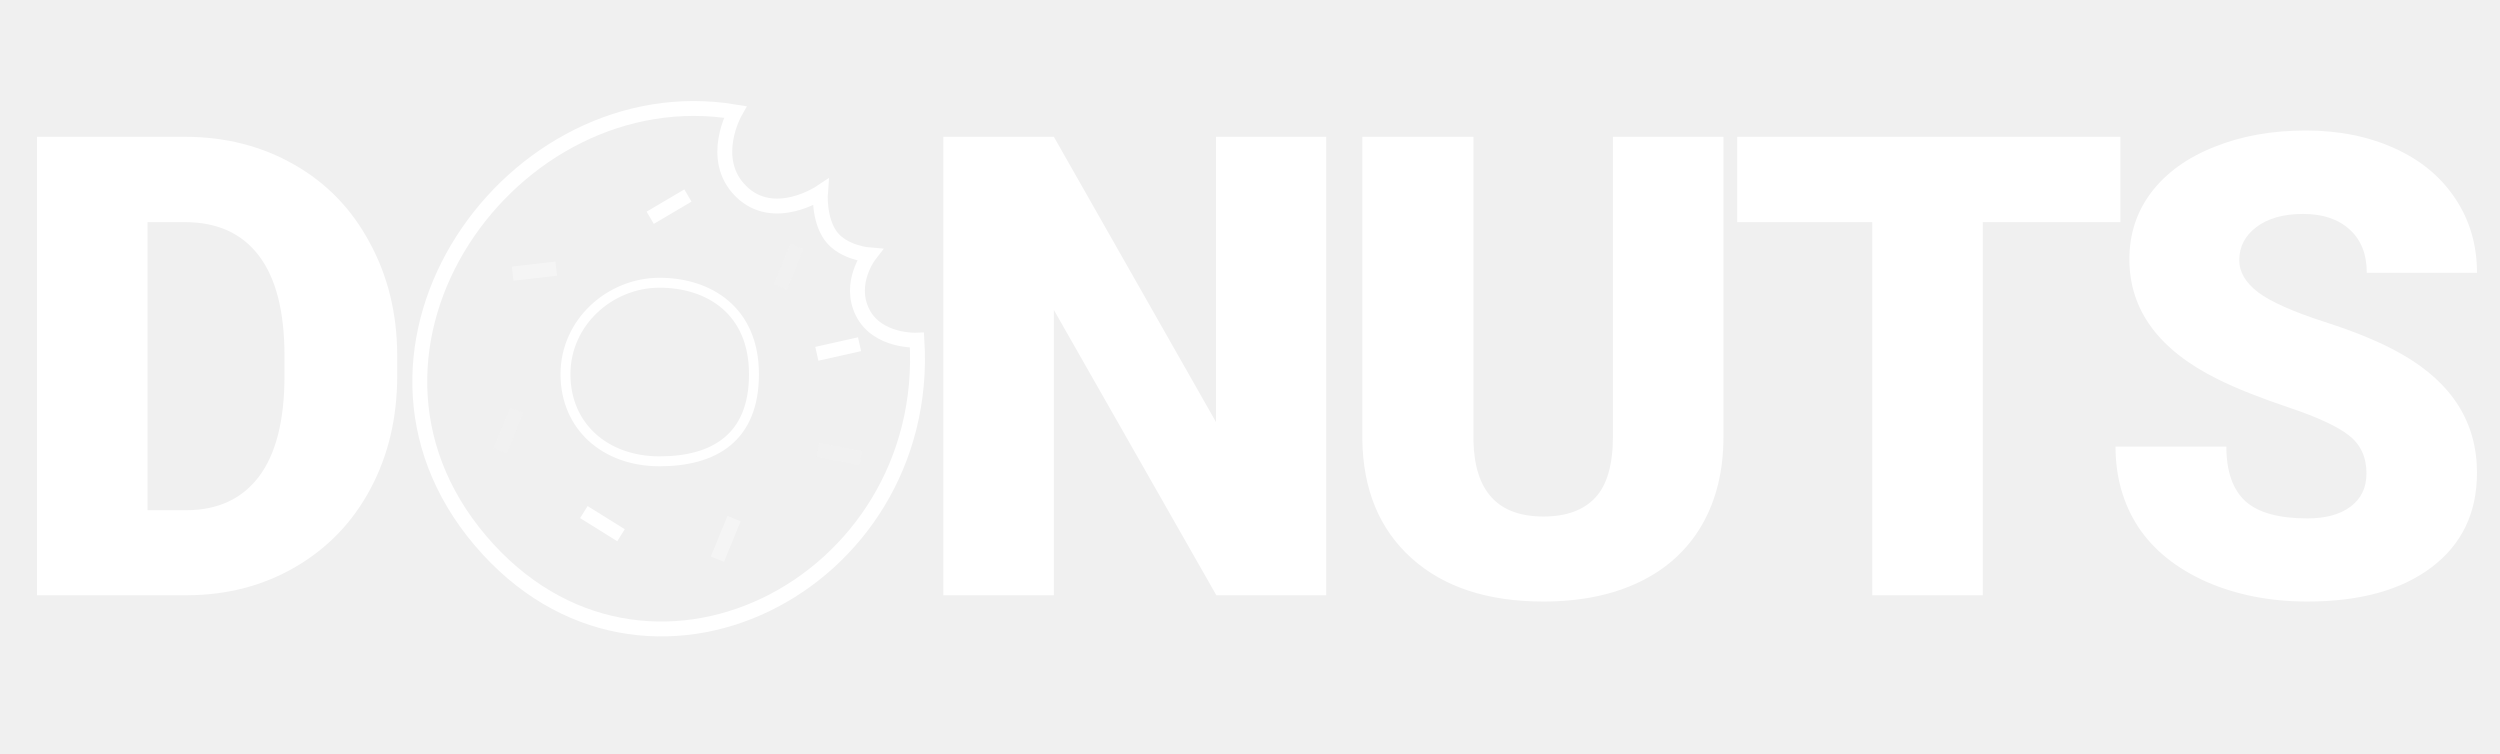
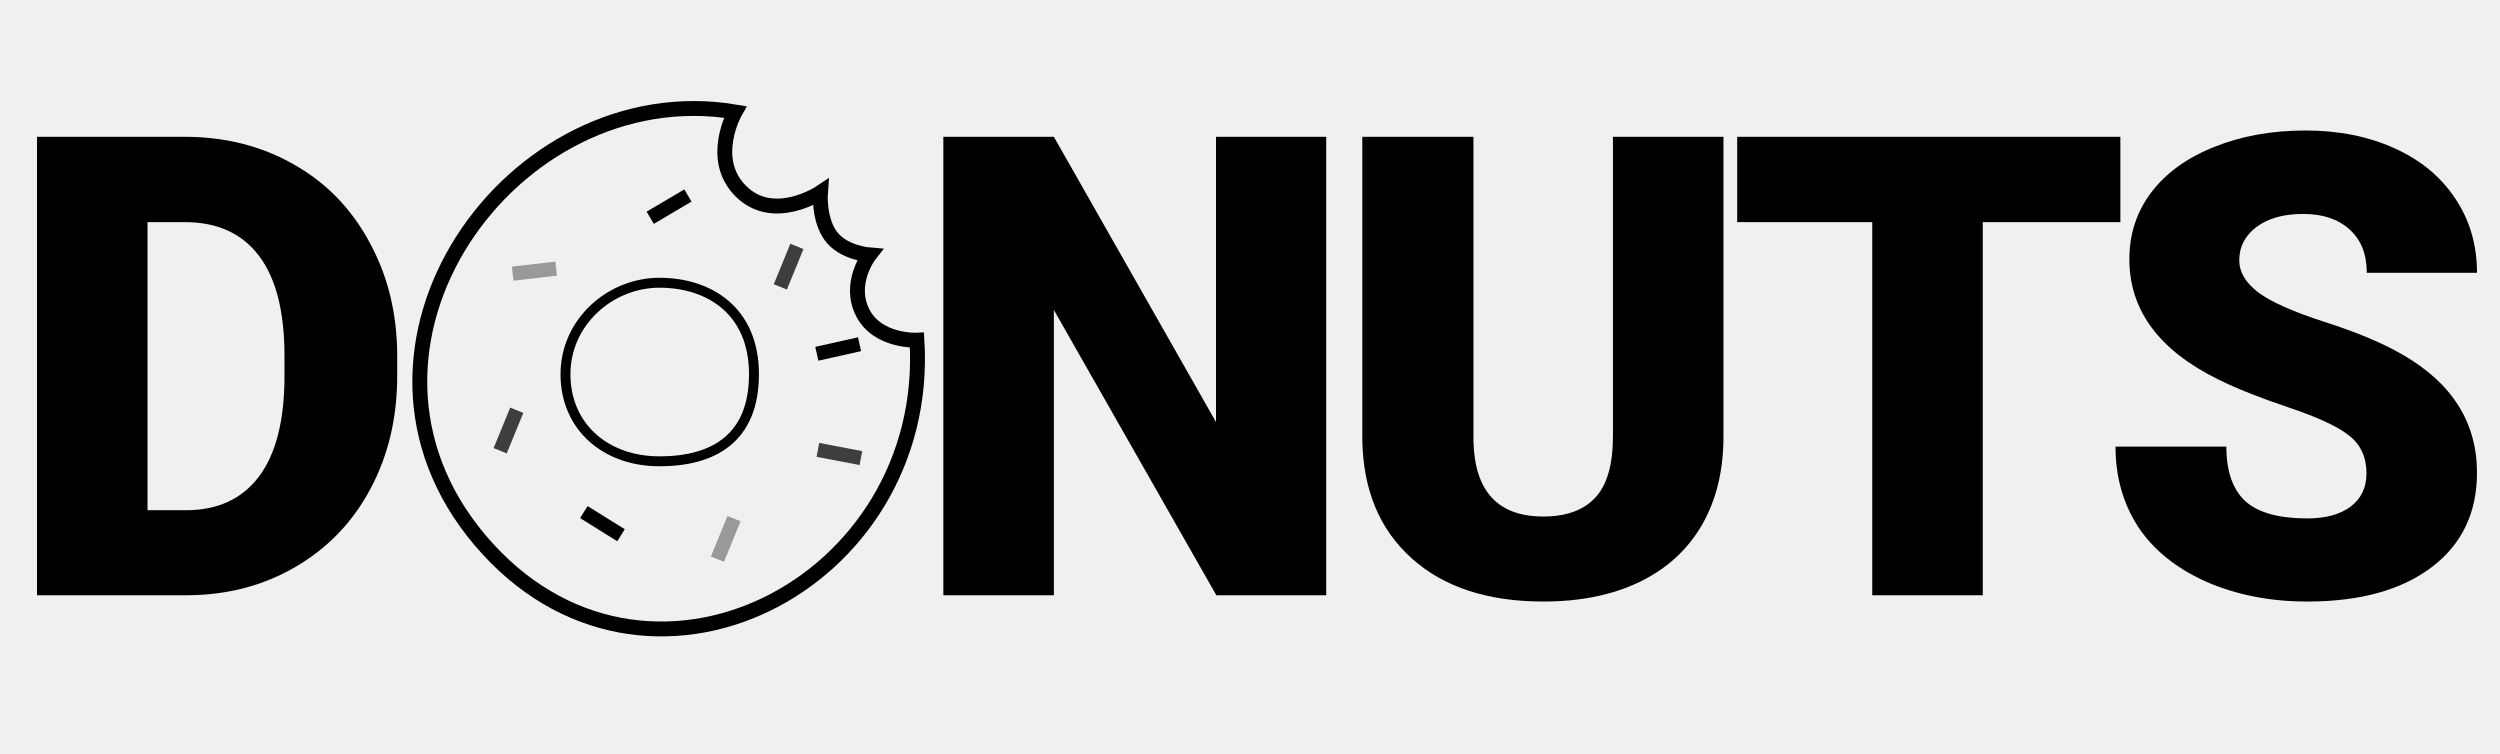
<svg xmlns="http://www.w3.org/2000/svg" width="504" height="152" viewBox="0 0 504 152" fill="none">
-   <path d="M96.861 109C63.876 70.168 103.212 15.049 148.205 22.564C148.205 22.564 142.793 32.074 149.399 38.584C156.006 45.095 165.397 38.819 165.397 38.819C165.397 38.819 164.984 44.132 167.481 47.561C169.979 50.99 175.291 51.403 175.291 51.403C175.291 51.403 170.912 57.047 173.905 63.002C176.899 68.958 184.856 68.579 184.856 68.579C187.913 118.04 129.845 147.832 96.861 109Z" stroke="white" stroke-width="3" />
-   <path d="M118.46 102.024L116.95 104.447L124.441 109.115L125.951 106.692L118.46 102.024Z" fill="white" />
-   <path d="M132.953 57C123.025 57 114 64.921 114 75.439C114 85.957 121.991 93 132.953 93C143.915 93 152 88.304 152 75.439C152 62.574 142.881 57 132.953 57Z" stroke="white" stroke-width="2" />
-   <path d="M130.357 42.671L131.808 45.13L139.409 40.643L137.958 38.185L130.357 42.671Z" fill="white" />
-   <path d="M102.857 82.163L99.513 90.331L102.154 91.413L105.499 83.245L102.857 82.163Z" fill="#F2F2F2" fill-opacity="0.74" />
-   <path d="M164.361 69.929L164.985 72.715L173.597 70.786L172.973 68L164.361 69.929Z" fill="white" />
-   <path d="M103.193 53.749L103.521 56.585L112.289 55.573L111.961 52.737L103.193 53.749Z" fill="white" fill-opacity="0.36" />
-   <path d="M165.156 89.294L164.621 92.098L173.291 93.753L173.826 90.949L165.156 89.294Z" fill="#F2F2F2" fill-opacity="0.74" />
-   <path d="M146.661 104.013L143.316 112.181L145.958 113.263L149.303 105.095L146.661 104.013Z" fill="white" fill-opacity="0.36" />
-   <path d="M159.338 49.131L155.993 57.298L158.635 58.38L161.98 50.213L159.338 49.131Z" fill="#F2F2F2" fill-opacity="0.74" />
-   <path d="M267.366 120H245.213L212.459 62.49V120H190.179V27.578H212.459L245.149 85.088V27.578H267.366V120ZM347.448 27.578V88.071C347.448 94.927 345.988 100.872 343.068 105.908C340.148 110.902 335.959 114.71 330.5 117.334C325.041 119.958 318.588 121.27 311.14 121.27C299.883 121.27 291.018 118.35 284.543 112.51C278.068 106.67 274.768 98.672 274.641 88.516V27.578H297.048V88.96C297.302 99.074 301.999 104.131 311.14 104.131C315.752 104.131 319.243 102.861 321.613 100.322C323.983 97.783 325.168 93.657 325.168 87.944V27.578H347.448ZM427.467 44.78H399.728V120H377.447V44.78H350.216V27.578H427.467V44.78ZM477.08 95.435C477.08 92.176 475.916 89.637 473.589 87.817C471.304 85.998 467.262 84.115 461.465 82.168C455.667 80.221 450.928 78.338 447.246 76.519C435.27 70.636 429.282 62.554 429.282 52.27C429.282 47.15 430.763 42.643 433.726 38.75C436.73 34.815 440.962 31.768 446.421 29.609C451.88 27.409 458.016 26.309 464.829 26.309C471.473 26.309 477.419 27.494 482.666 29.863C487.956 32.233 492.061 35.618 494.98 40.02C497.9 44.378 499.36 49.372 499.36 55H477.144C477.144 51.234 475.98 48.314 473.652 46.24C471.367 44.167 468.257 43.13 464.321 43.13C460.343 43.13 457.191 44.019 454.863 45.796C452.578 47.531 451.436 49.753 451.436 52.461C451.436 54.831 452.705 56.989 455.244 58.935C457.783 60.84 462.248 62.829 468.638 64.902C475.028 66.934 480.275 69.134 484.38 71.504C494.367 77.259 499.36 85.194 499.36 95.308C499.36 103.39 496.313 109.738 490.22 114.351C484.126 118.963 475.768 121.27 465.146 121.27C457.656 121.27 450.864 119.937 444.771 117.271C438.719 114.562 434.149 110.881 431.06 106.226C428.013 101.528 426.489 96.133 426.489 90.039H448.833C448.833 94.99 450.103 98.651 452.642 101.021C455.223 103.348 459.391 104.512 465.146 104.512C468.828 104.512 471.727 103.729 473.843 102.163C476.001 100.555 477.08 98.312 477.08 95.435Z" fill="white" />
-   <path d="M7.461 120V27.578H37.231C45.399 27.578 52.741 29.44 59.258 33.164C65.775 36.846 70.853 42.072 74.492 48.843C78.174 55.571 80.036 63.125 80.078 71.504V75.757C80.078 84.22 78.28 91.816 74.683 98.545C71.128 105.231 66.092 110.479 59.575 114.287C53.101 118.053 45.864 119.958 37.866 120H7.461ZM29.741 44.78V102.861H37.485C43.875 102.861 48.784 100.597 52.212 96.069C55.64 91.499 57.353 84.728 57.353 75.757V71.758C57.353 62.829 55.64 56.1 52.212 51.572C48.784 47.044 43.791 44.78 37.231 44.78H29.741Z" fill="white" />
+   <path d="M96.861 109C63.876 70.168 103.212 15.049 148.205 22.564C148.205 22.564 142.793 32.074 149.399 38.584C156.006 45.095 165.397 38.819 165.397 38.819C165.397 38.819 164.984 44.132 167.481 47.561C169.979 50.99 175.291 51.403 175.291 51.403C175.291 51.403 170.912 57.047 173.905 63.002C176.899 68.958 184.856 68.579 184.856 68.579C187.913 118.04 129.845 147.832 96.861 109Z" stroke="black" stroke-width="3" />
+   <path d="M118.46 102.024L116.95 104.447L124.441 109.115L125.951 106.692L118.46 102.024Z" fill="black" />
+   <path d="M132.953 57C123.025 57 114 64.921 114 75.439C114 85.957 121.991 93 132.953 93C143.915 93 152 88.304 152 75.439C152 62.574 142.881 57 132.953 57Z" stroke="black" stroke-width="2" />
+   <path d="M130.357 42.671L131.808 45.13L139.409 40.643L137.958 38.185L130.357 42.671Z" fill="black" />
+   <path d="M102.857 82.163L99.513 90.331L102.154 91.413L105.499 83.245L102.857 82.163Z" fill="black" fill-opacity="0.74" />
+   <path d="M164.361 69.929L164.985 72.715L173.597 70.786L172.973 68L164.361 69.929Z" fill="black" />
+   <path d="M103.193 53.749L103.521 56.585L112.289 55.573L111.961 52.737L103.193 53.749Z" fill="black" fill-opacity="0.36" />
+   <path d="M165.156 89.294L164.621 92.098L173.291 93.753L173.826 90.949L165.156 89.294Z" fill="black" fill-opacity="0.74" />
+   <path d="M146.661 104.013L143.316 112.181L145.958 113.263L149.303 105.095L146.661 104.013Z" fill="black" fill-opacity="0.36" />
+   <path d="M159.338 49.131L155.993 57.298L158.635 58.38L161.98 50.213L159.338 49.131Z" fill="black" fill-opacity="0.74" />
+   <path d="M267.366 120H245.213L212.459 62.49V120H190.179V27.578H212.459L245.149 85.088V27.578H267.366V120ZM347.448 27.578V88.071C347.448 94.927 345.988 100.872 343.068 105.908C340.148 110.902 335.959 114.71 330.5 117.334C325.041 119.958 318.588 121.27 311.14 121.27C299.883 121.27 291.018 118.35 284.543 112.51C278.068 106.67 274.768 98.672 274.641 88.516V27.578H297.048V88.96C297.302 99.074 301.999 104.131 311.14 104.131C315.752 104.131 319.243 102.861 321.613 100.322C323.983 97.783 325.168 93.657 325.168 87.944V27.578H347.448ZM427.467 44.78H399.728V120H377.447V44.78H350.216V27.578H427.467V44.78ZM477.08 95.435C477.08 92.176 475.916 89.637 473.589 87.817C471.304 85.998 467.262 84.115 461.465 82.168C455.667 80.221 450.928 78.338 447.246 76.519C435.27 70.636 429.282 62.554 429.282 52.27C429.282 47.15 430.763 42.643 433.726 38.75C436.73 34.815 440.962 31.768 446.421 29.609C451.88 27.409 458.016 26.309 464.829 26.309C471.473 26.309 477.419 27.494 482.666 29.863C487.956 32.233 492.061 35.618 494.98 40.02C497.9 44.378 499.36 49.372 499.36 55H477.144C477.144 51.234 475.98 48.314 473.652 46.24C471.367 44.167 468.257 43.13 464.321 43.13C460.343 43.13 457.191 44.019 454.863 45.796C452.578 47.531 451.436 49.753 451.436 52.461C451.436 54.831 452.705 56.989 455.244 58.935C457.783 60.84 462.248 62.829 468.638 64.902C475.028 66.934 480.275 69.134 484.38 71.504C494.367 77.259 499.36 85.194 499.36 95.308C499.36 103.39 496.313 109.738 490.22 114.351C484.126 118.963 475.768 121.27 465.146 121.27C457.656 121.27 450.864 119.937 444.771 117.271C438.719 114.562 434.149 110.881 431.06 106.226C428.013 101.528 426.489 96.133 426.489 90.039H448.833C448.833 94.99 450.103 98.651 452.642 101.021C455.223 103.348 459.391 104.512 465.146 104.512C468.828 104.512 471.727 103.729 473.843 102.163C476.001 100.555 477.08 98.312 477.08 95.435Z" fill="black" />
+   <path d="M7.461 120V27.578H37.231C45.399 27.578 52.741 29.44 59.258 33.164C65.775 36.846 70.853 42.072 74.492 48.843C78.174 55.571 80.036 63.125 80.078 71.504V75.757C80.078 84.22 78.28 91.816 74.683 98.545C71.128 105.231 66.092 110.479 59.575 114.287C53.101 118.053 45.864 119.958 37.866 120H7.461ZM29.741 44.78V102.861H37.485C43.875 102.861 48.784 100.597 52.212 96.069C55.64 91.499 57.353 84.728 57.353 75.757V71.758C57.353 62.829 55.64 56.1 52.212 51.572C48.784 47.044 43.791 44.78 37.231 44.78H29.741Z" fill="black" />
</svg>
